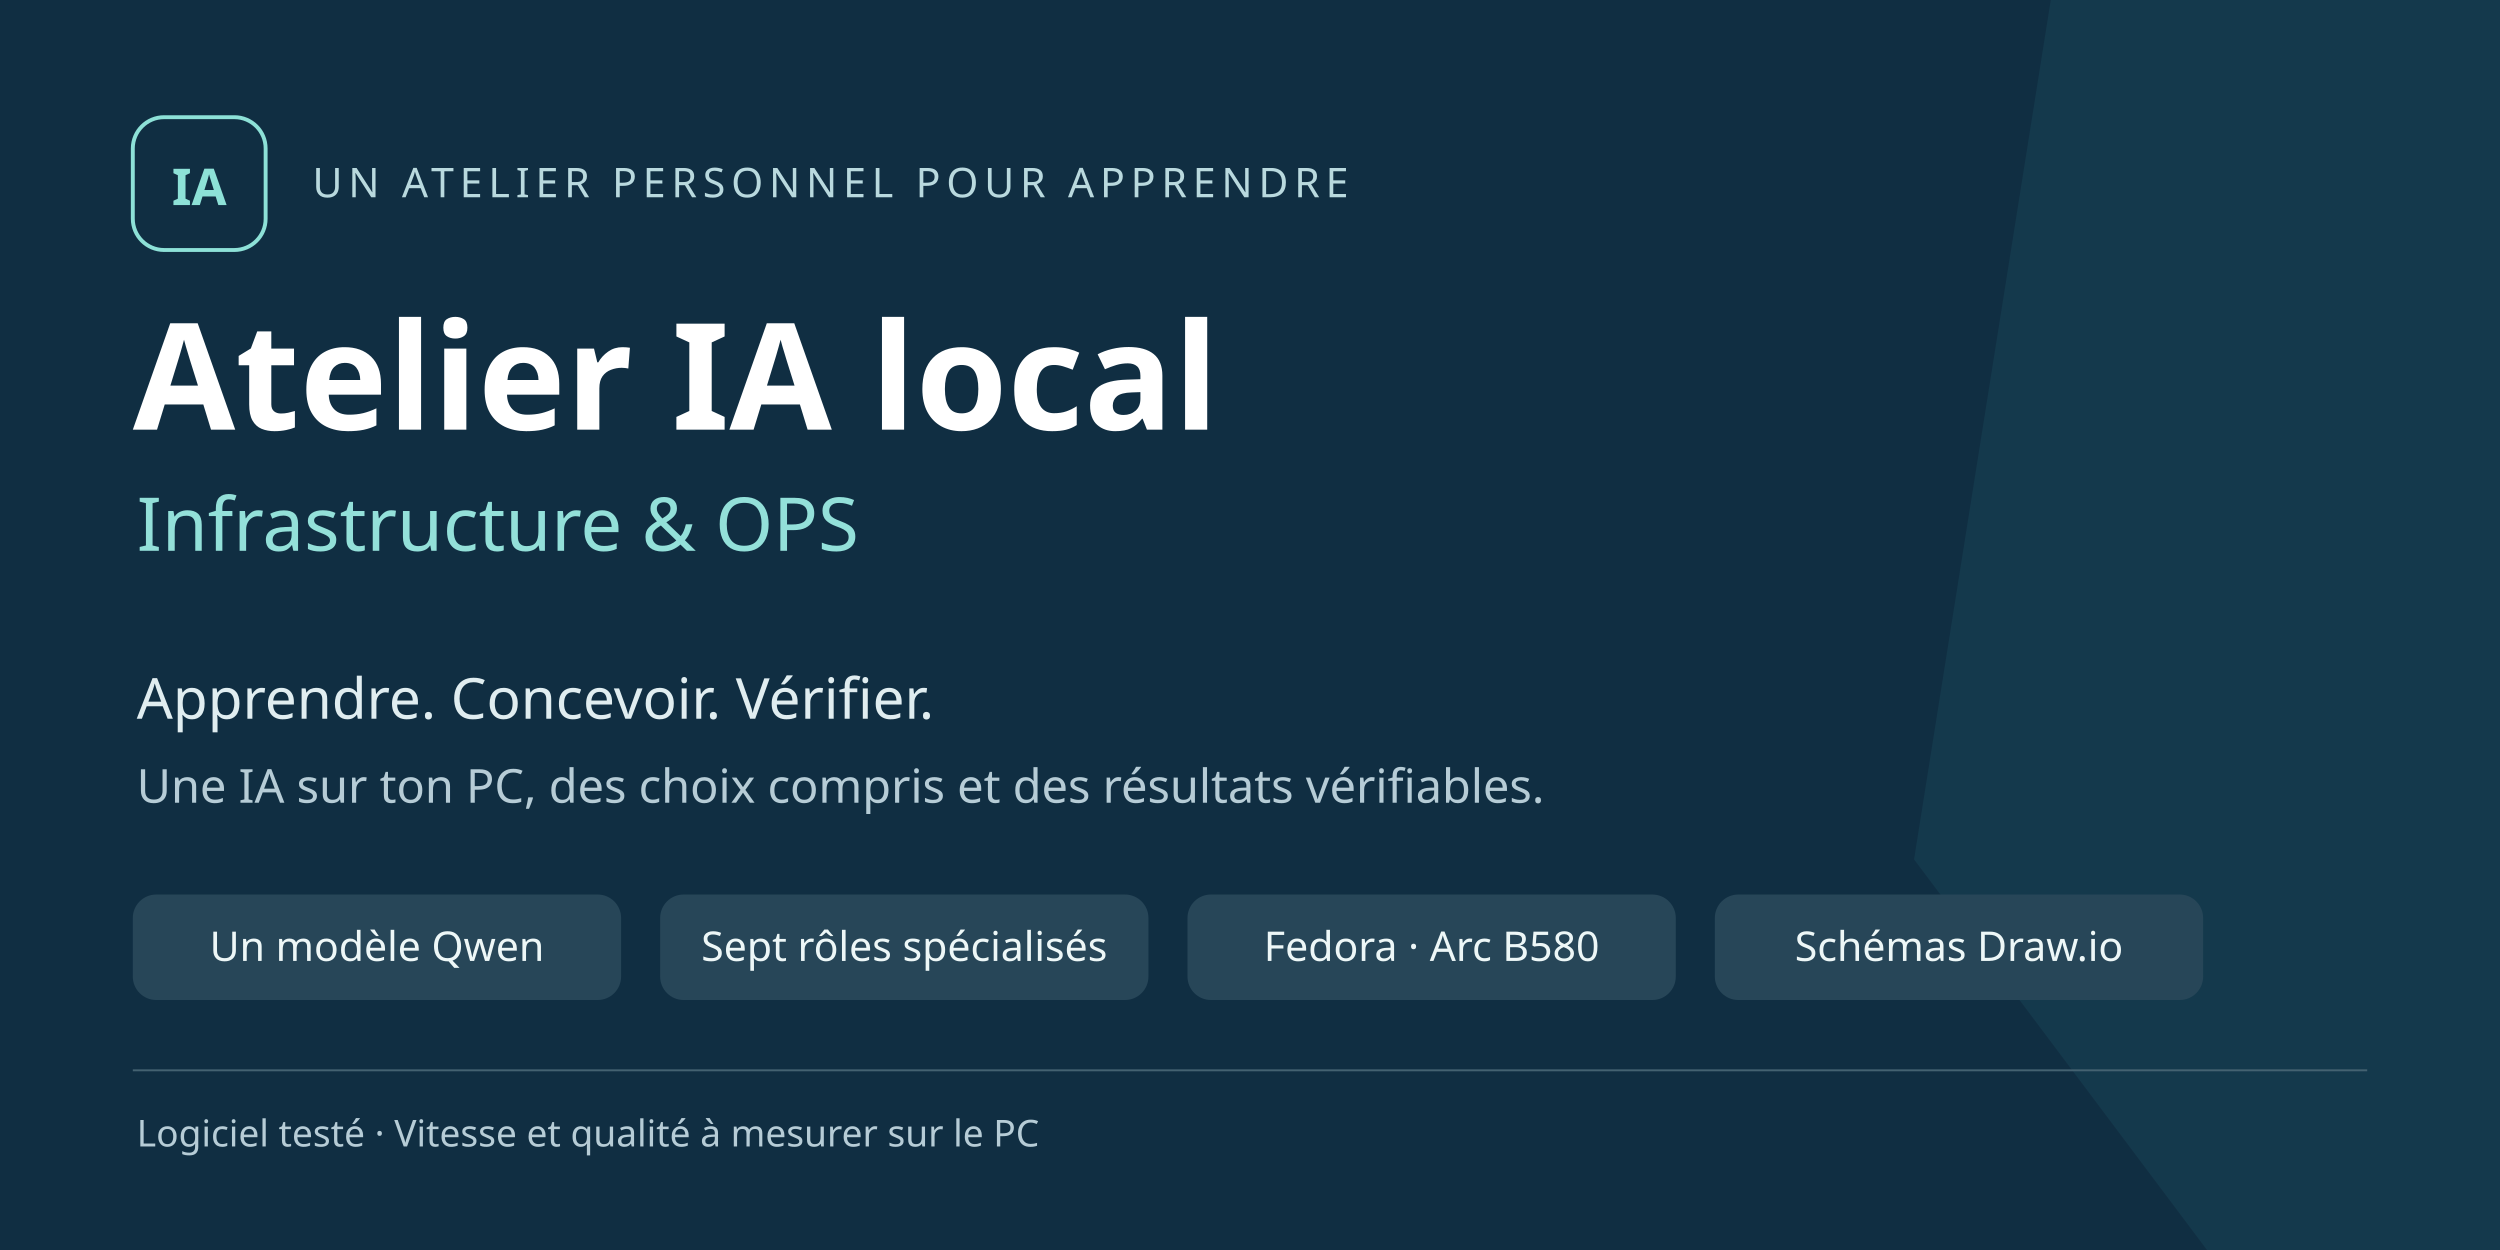
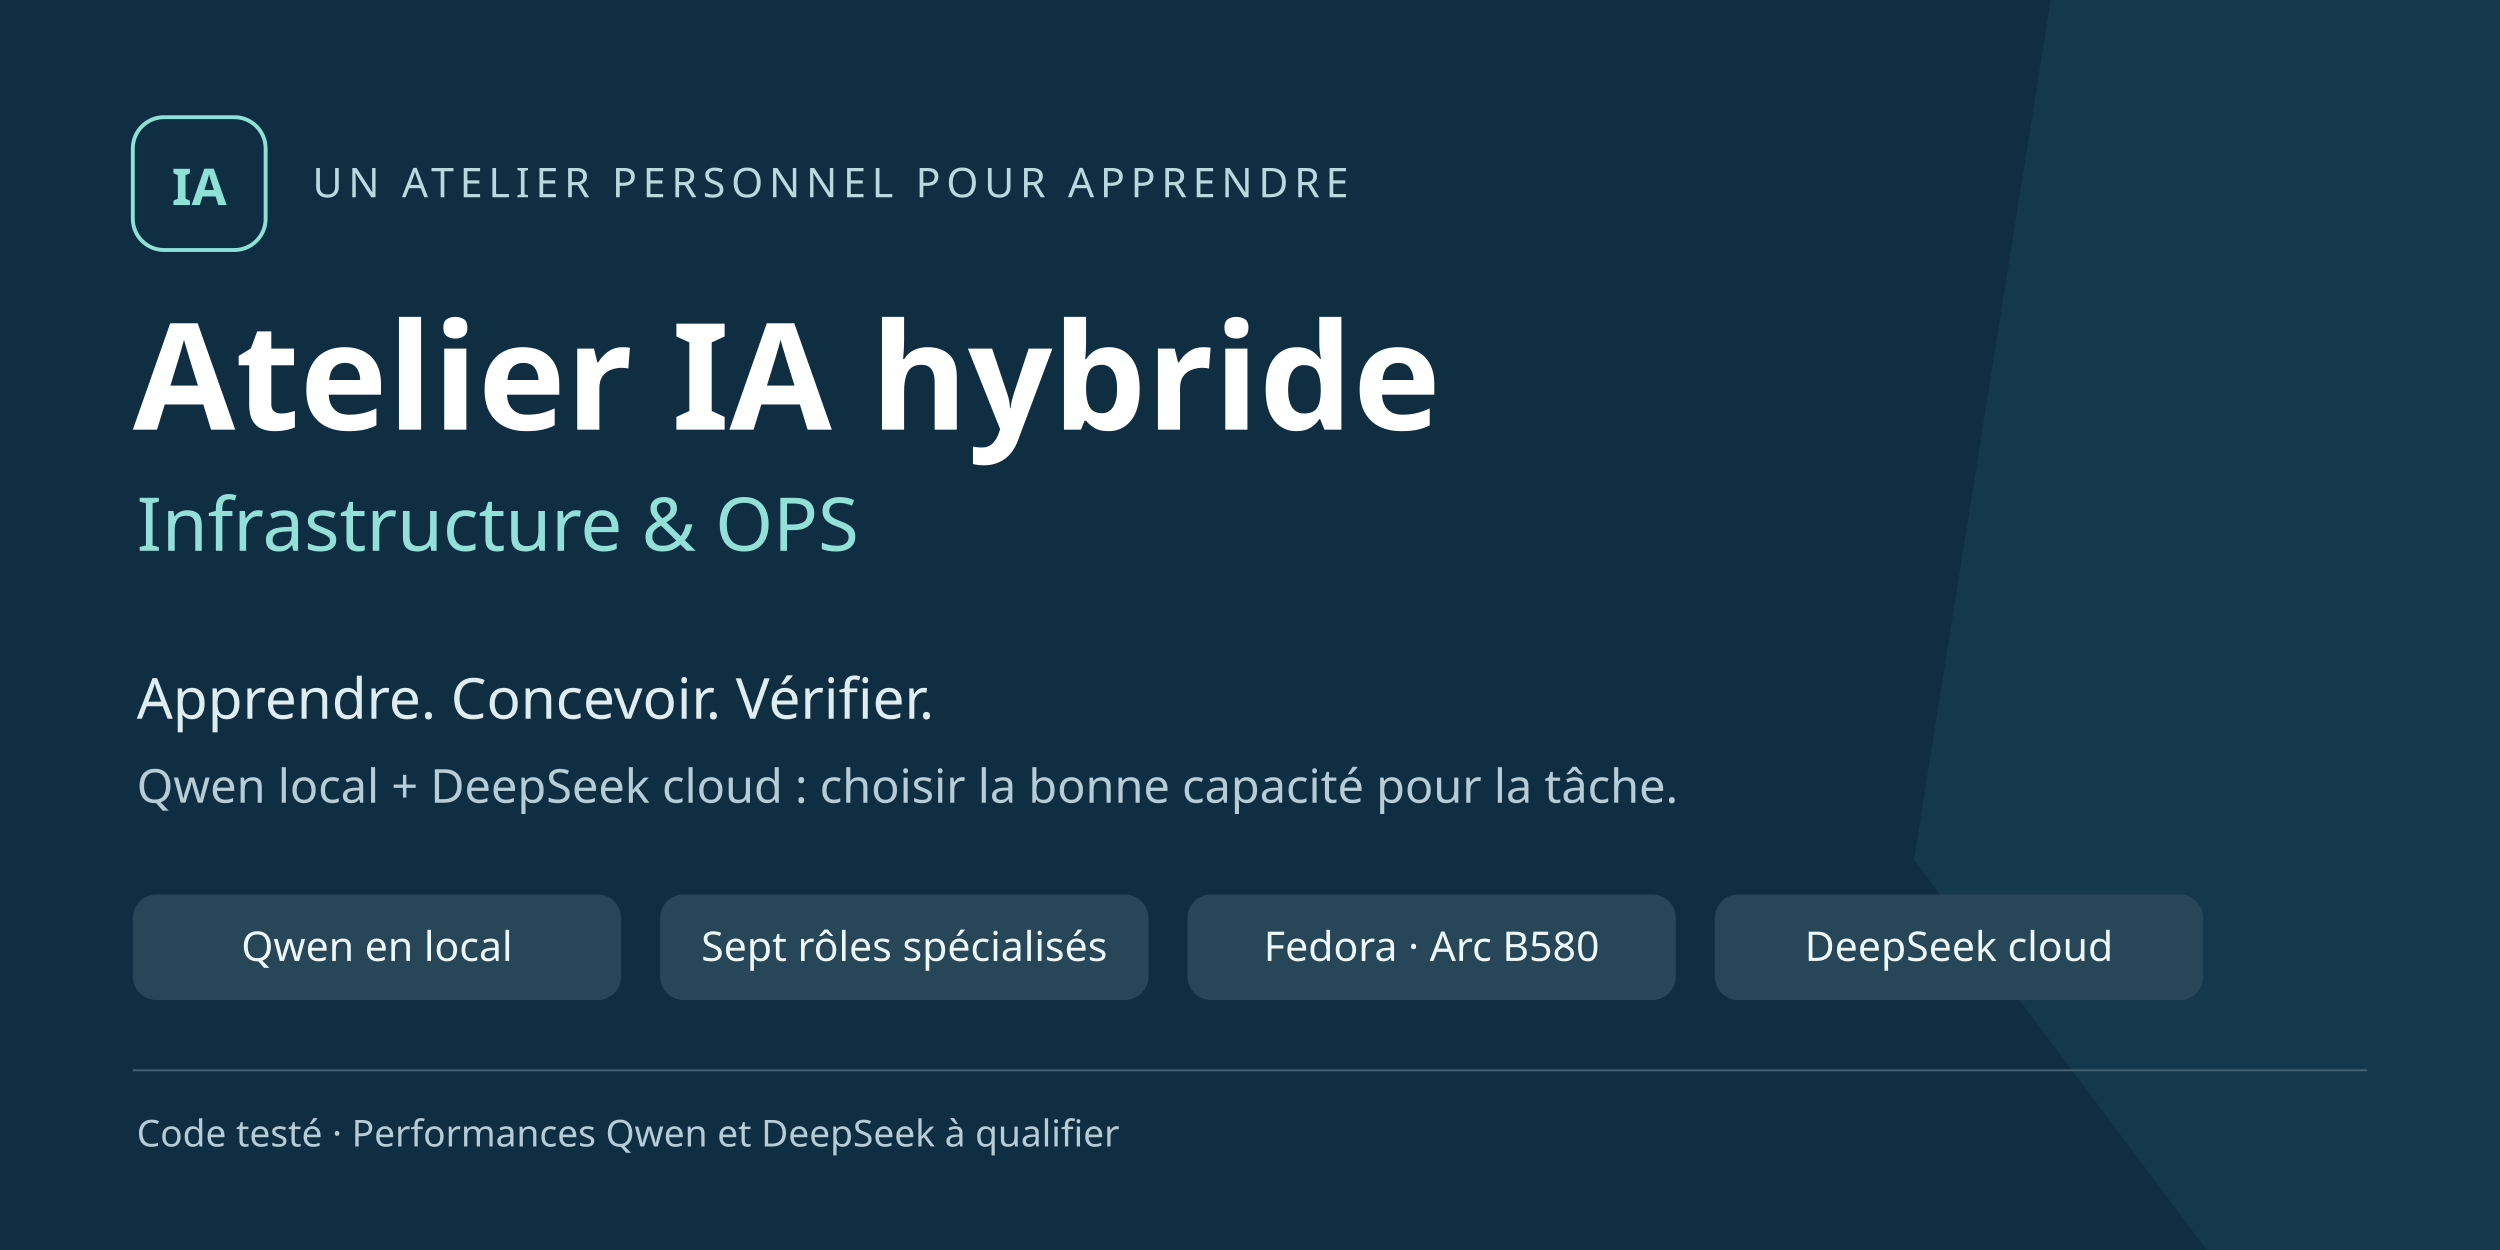
<svg xmlns="http://www.w3.org/2000/svg" width="1280" height="640" viewBox="0 0 1280 640" role="img" aria-labelledby="title desc">
  <rect width="1280" height="640" fill="#102e42" />
  <path d="M1050 0H1280V640H1130L980 440Z" fill="#14394c" />
  <rect x="68" y="60" width="68" height="68" rx="16" fill="none" stroke="#8de1d7" stroke-width="2" />
  <text x="102" y="105" text-anchor="middle" fill="#8de1d7" font-family="sans-serif" font-size="26" font-weight="700">IA</text>
  <text x="160" y="101" fill="#b9d9de" font-family="sans-serif" font-size="21" letter-spacing="3">UN ATELIER PERSONNEL POUR APPRENDRE</text>
-   <text x="68" y="220" fill="#ffffff" font-family="sans-serif" font-size="76" font-weight="700">Atelier IA local</text>
+   <text x="68" y="220" fill="#ffffff" font-family="sans-serif" font-size="76" font-weight="700">Atelier IA hybride</text>
  <text x="70" y="282" fill="#93e0d9" font-family="sans-serif" font-size="38">Infrastructure &amp; OPS</text>
  <text x="70" y="368" fill="#e0edf0" font-family="sans-serif" font-size="29">Apprendre. Concevoir. Vérifier.</text>
-   <text x="70" y="411" fill="#b6ccd6" font-family="sans-serif" font-size="24">Une IA sur ton PC, des choix compris et des résultats vérifiables.</text>
+   <text x="70" y="411" fill="#b6ccd6" font-family="sans-serif" font-size="24">Qwen local + DeepSeek cloud : choisir la bonne capacité pour la tâche.</text>
  <g font-family="sans-serif" font-size="21" fill="#edf7f7">
    <rect x="68" y="458" width="250" height="54" rx="12" fill="#274658" />
-     <text x="193" y="492" text-anchor="middle">Un modèle Qwen</text>
+     <text x="193" y="492" text-anchor="middle">Qwen en local</text>
    <rect x="338" y="458" width="250" height="54" rx="12" fill="#274658" />
    <text x="463" y="492" text-anchor="middle">Sept rôles spécialisés</text>
    <rect x="608" y="458" width="250" height="54" rx="12" fill="#274658" />
    <text x="733" y="492" text-anchor="middle">Fedora · Arc B580</text>
    <rect x="878" y="458" width="250" height="54" rx="12" fill="#274658" />
-     <text x="1003" y="492" text-anchor="middle">Schémas Draw.io</text>
+     <text x="1003" y="492" text-anchor="middle">DeepSeek cloud</text>
  </g>
  <line x1="68" y1="548" x2="1212" y2="548" stroke="#446271" />
-   <text x="70" y="587" fill="#b6ccd6" font-family="sans-serif" font-size="19">Logiciel testé · Vitesse et qualité à mesurer sur le PC</text>
+   <text x="70" y="587" fill="#b6ccd6" font-family="sans-serif" font-size="19">Code testé · Performances Qwen et DeepSeek à qualifier</text>
</svg>
